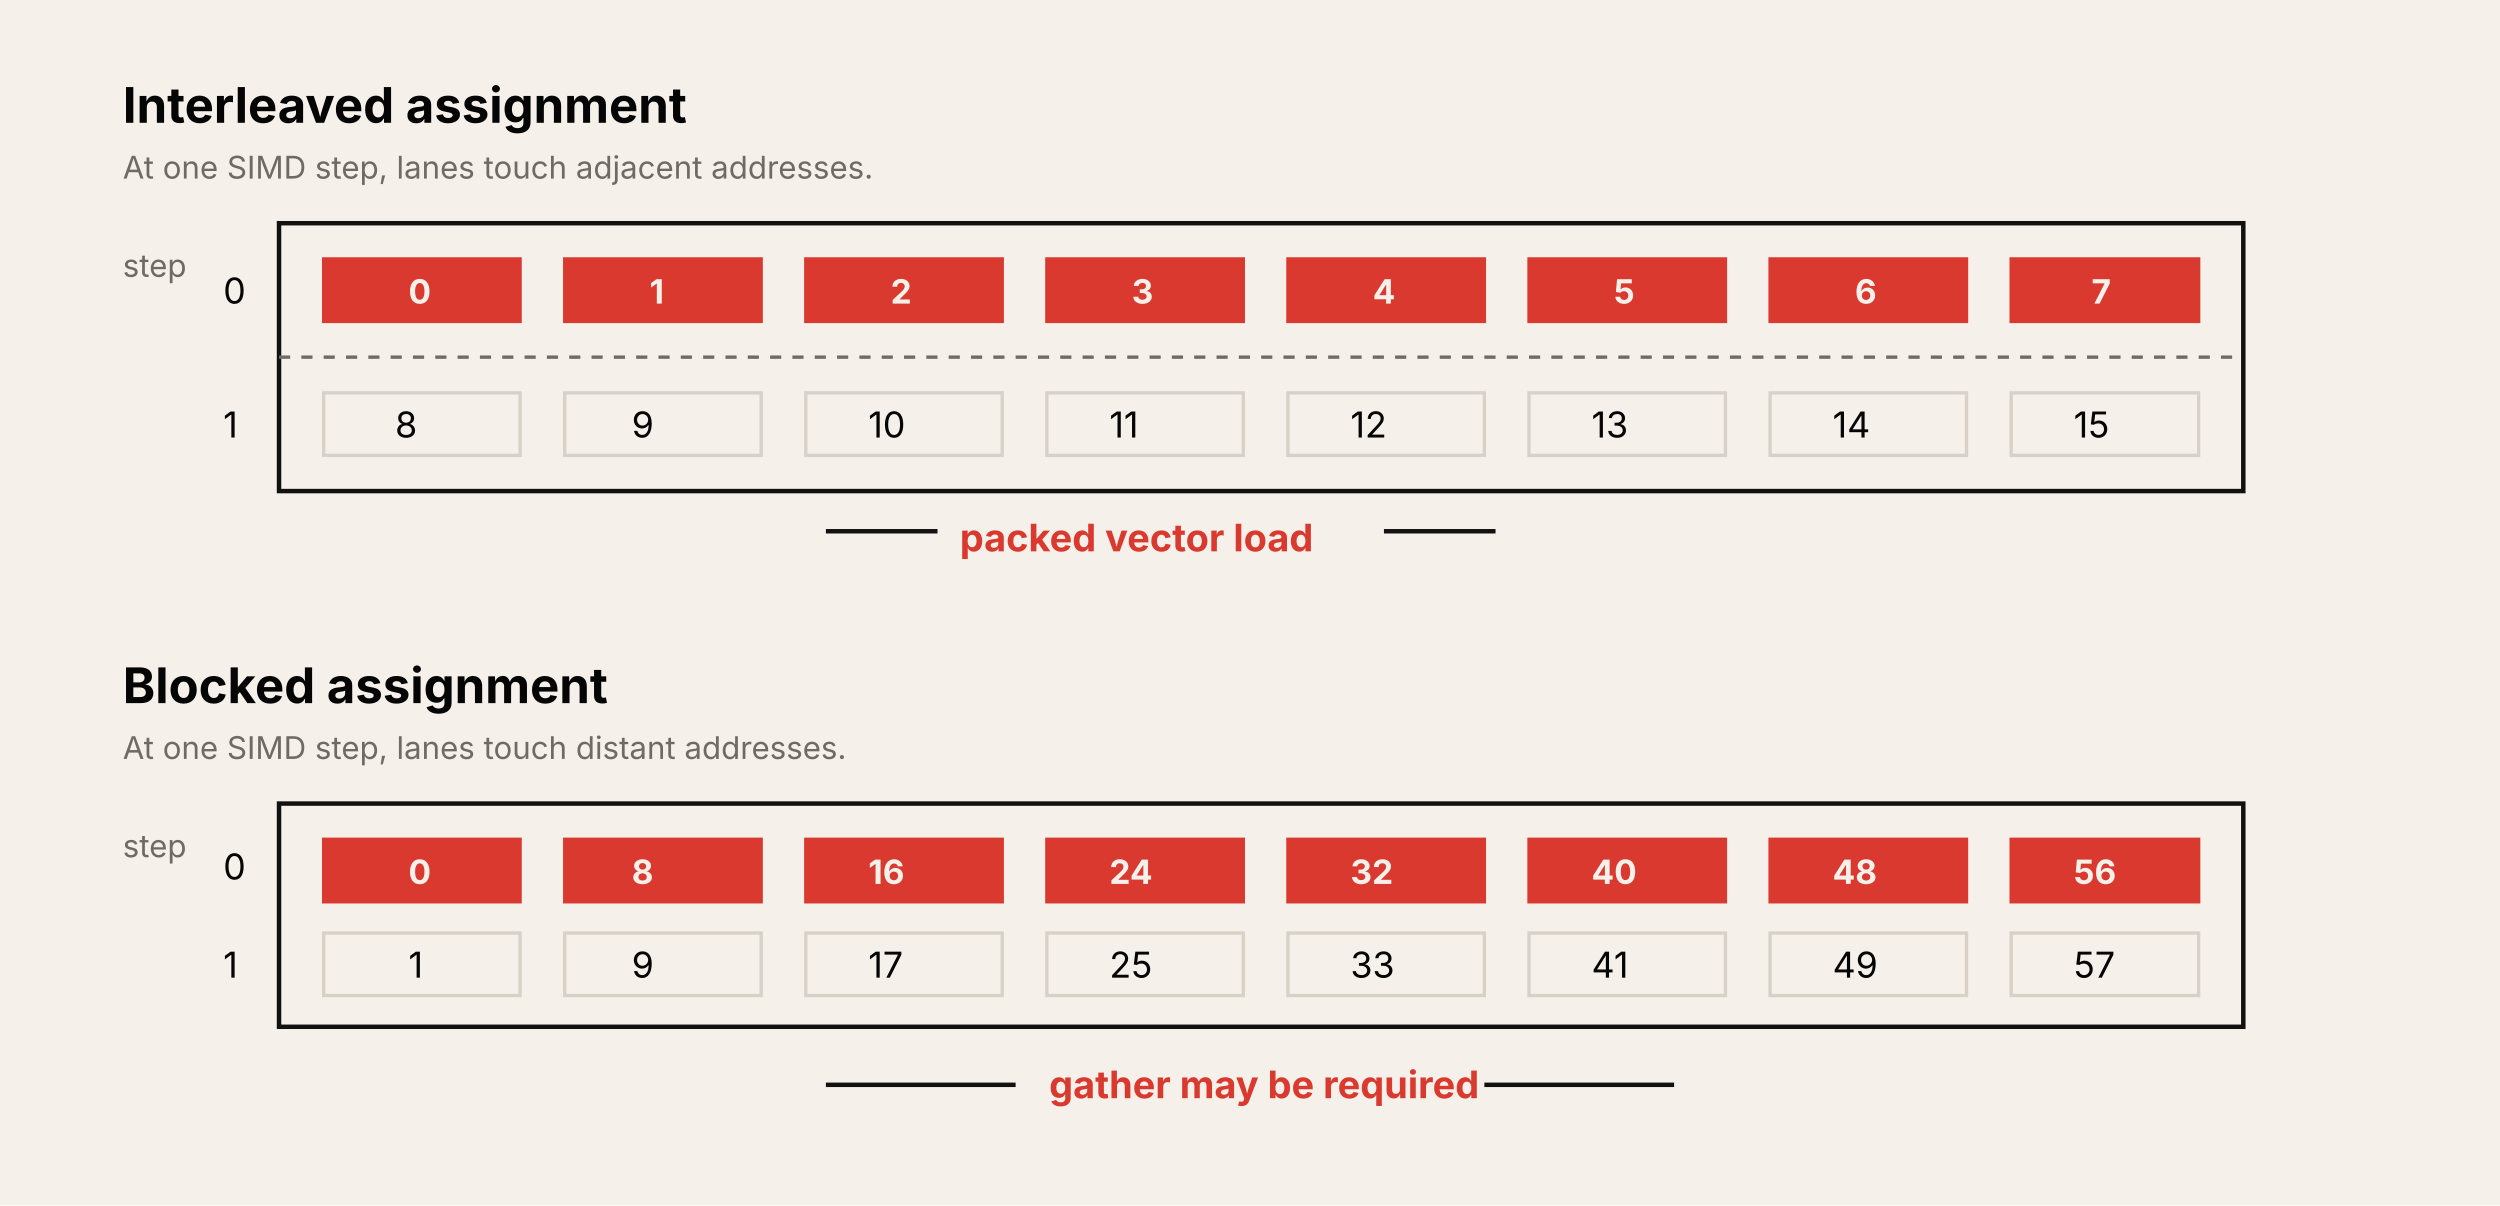
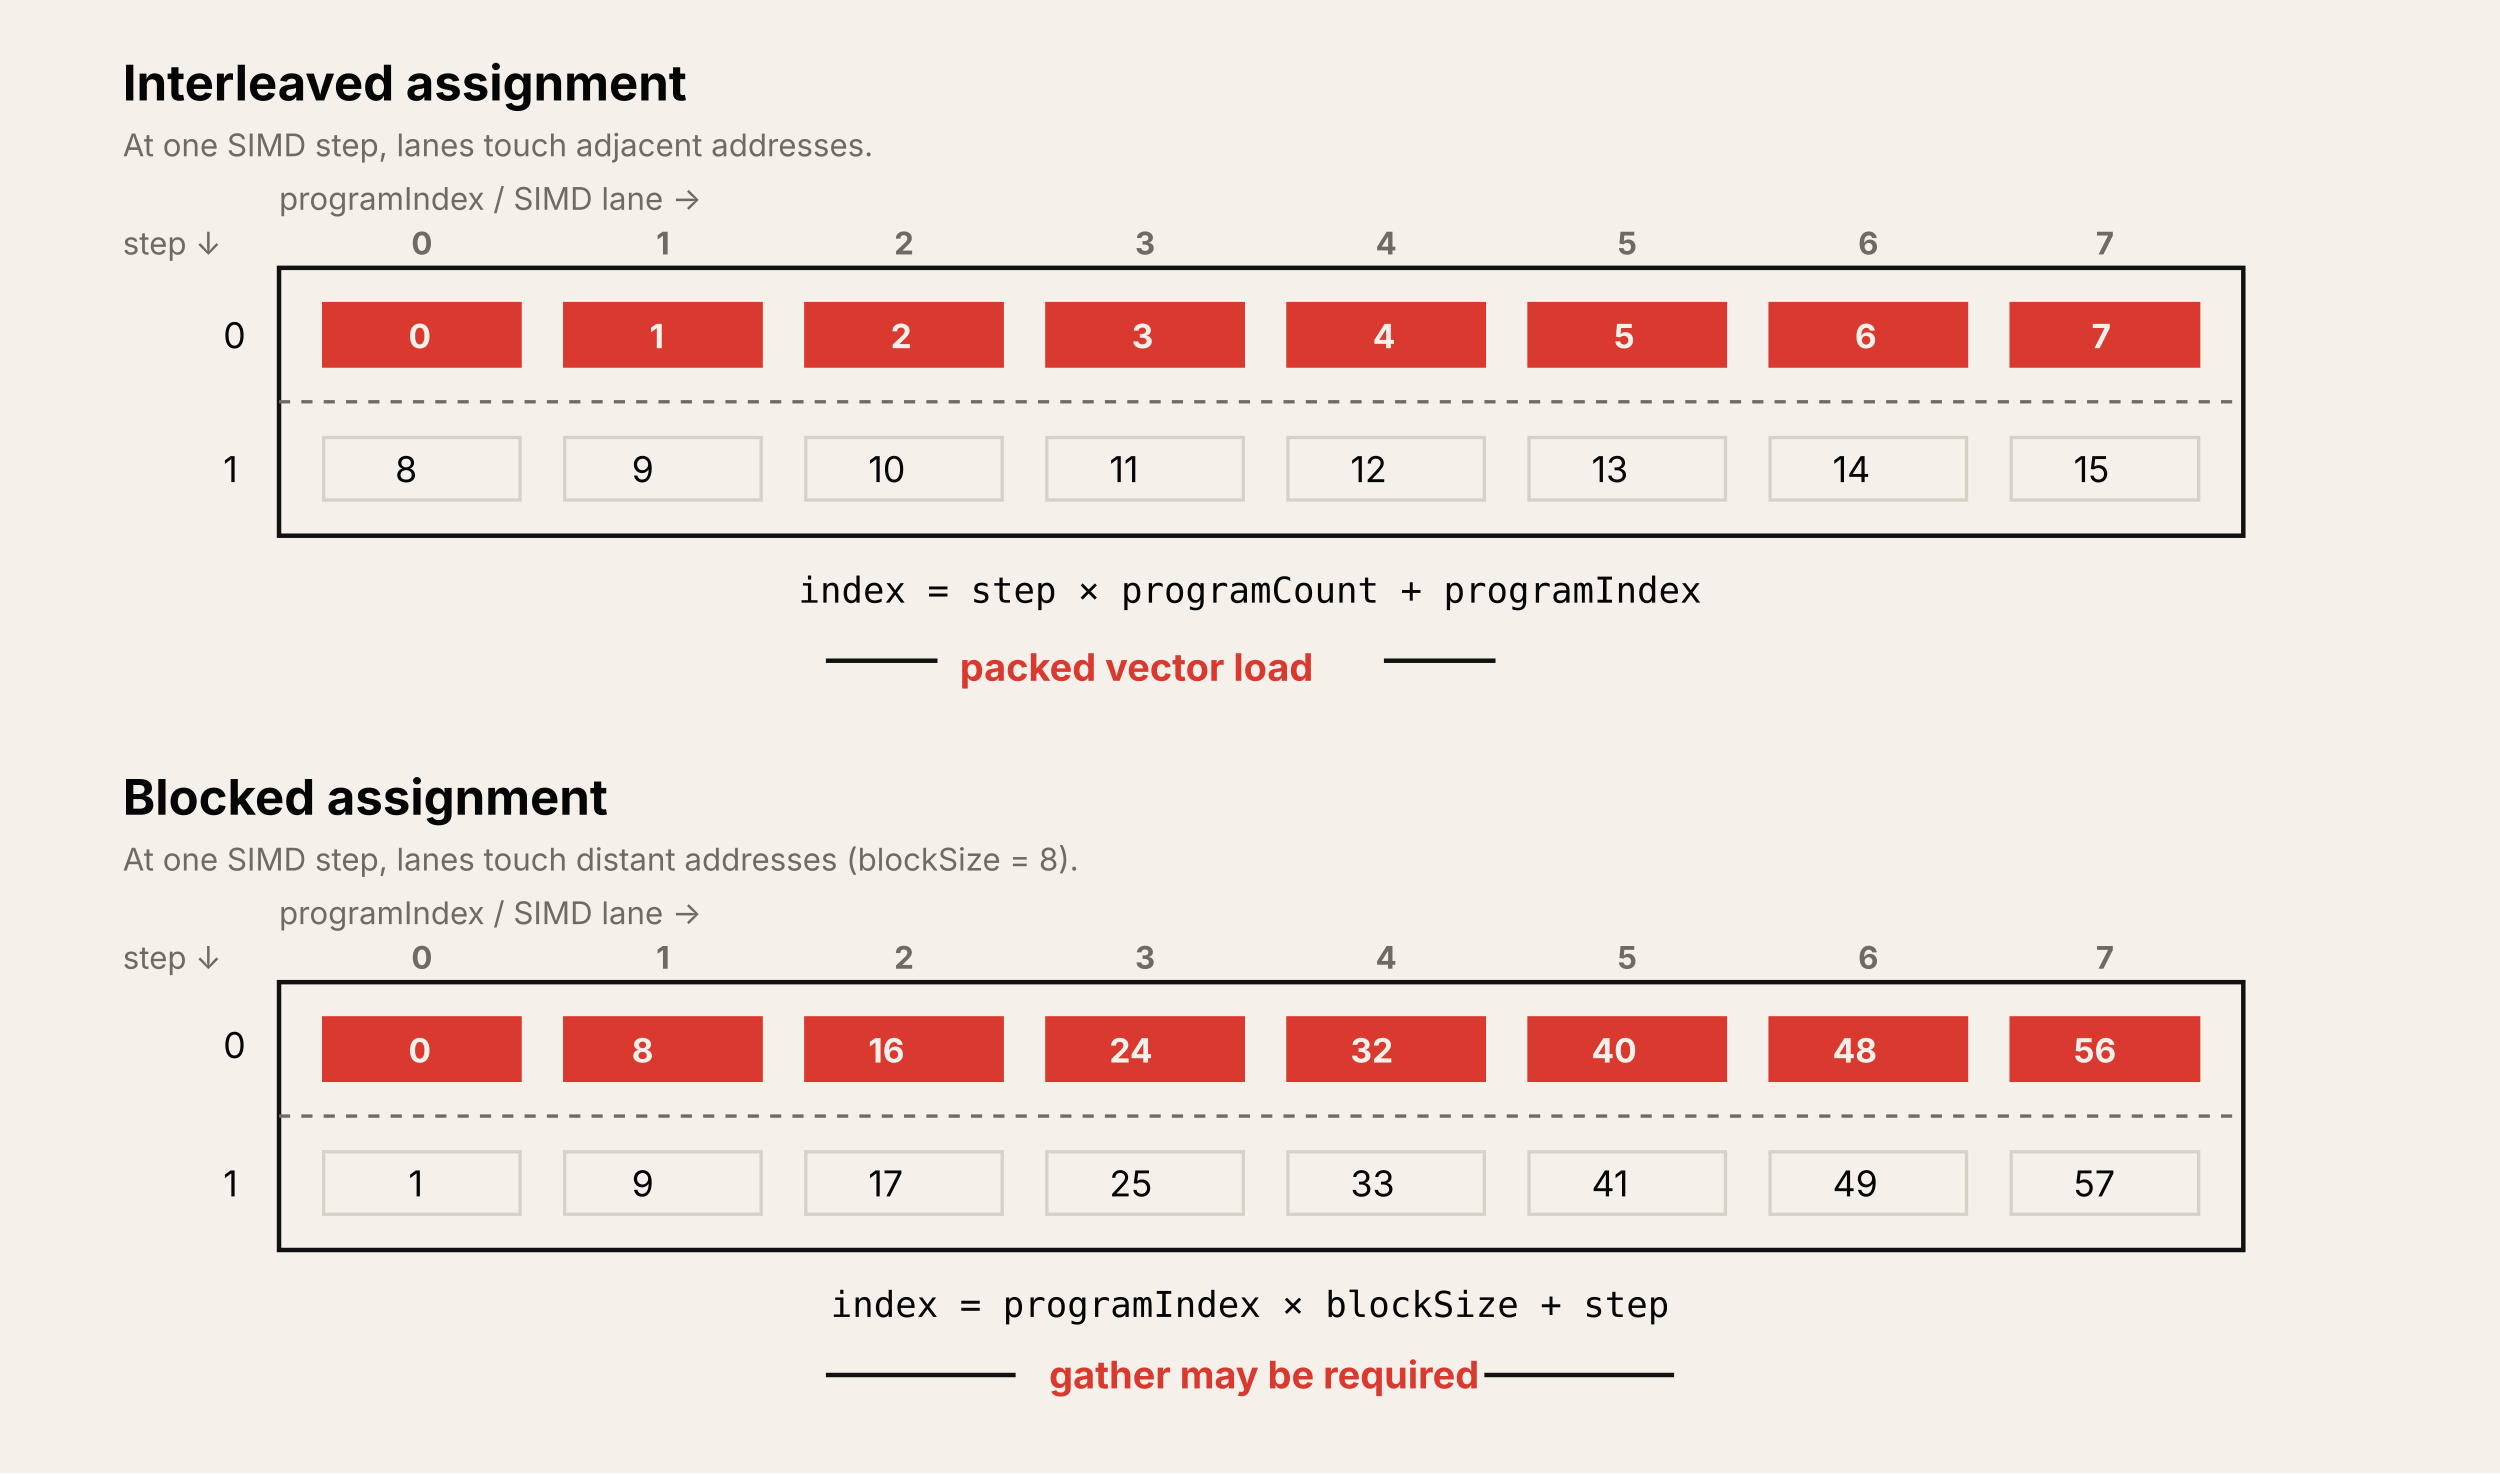
- <svg xmlns="http://www.w3.org/2000/svg" viewBox="0 0 1120 540" role="img" aria-labelledby="title desc">
+ <svg xmlns="http://www.w3.org/2000/svg" viewBox="0 0 1120 660" role="img" aria-labelledby="title desc">
  <style>
    .bg { fill: #F5F1EA; }
    .frame { fill: none; stroke: #111111; stroke-width: 2; }
    .cell { fill: none; stroke: #D8D1C7; stroke-width: 1.5; }
    .active { fill: #D9392E; stroke: #D9392E; stroke-width: 1.5; }
    .line { fill: none; stroke: #111111; stroke-width: 2; }
    .dash { fill: none; stroke: #6F6A63; stroke-width: 1.5; stroke-dasharray: 5 5; }
    .text { fill: #050505; font-family: Inter, Arial, sans-serif; font-size: 16px; }
    .label { fill: #050505; font-family: Inter, Arial, sans-serif; font-size: 22px; font-weight: 700; }
    .small { fill: #6F6A63; font-family: Inter, Arial, sans-serif; font-size: 14px; }
+     .lane { fill: #6F6A63; font-family: Inter, Arial, sans-serif; font-size: 14px; font-weight: 700; text-anchor: middle; }
+     .formula { fill: #050505; font-family: Consolas, monospace; font-size: 16px; text-anchor: middle; }
    .white { fill: #F5F1EA; font-family: Inter, Arial, sans-serif; font-size: 15px; font-weight: 700; }
    .key { fill: #D9392E; font-family: Inter, Arial, sans-serif; font-size: 17px; font-weight: 700; }
  </style>
-   <rect class="bg" width="1120" height="540" />
-   <text class="label" x="55" y="55">Interleaved assignment</text>
-   <text class="small" x="55" y="80">At one SIMD step, lanes touch adjacent addresses.</text>
-   <text class="small" x="55" y="124">step</text>
-   <g transform="translate(125 100)">
+   <rect class="bg" width="1120" height="660" />
+   <text class="label" x="55" y="45">Interleaved assignment</text>
+   <text class="small" x="55" y="70">At one SIMD step, lanes touch adjacent addresses.</text>
+   <text class="small" x="125" y="94">programIndex / SIMD lane →</text>
+   <text class="small" x="55" y="114">step ↓</text>
+   <text class="lane" x="189" y="114">0</text>
+   <text class="lane" x="297" y="114">1</text>
+   <text class="lane" x="405" y="114">2</text>
+   <text class="lane" x="513" y="114">3</text>
+   <text class="lane" x="621" y="114">4</text>
+   <text class="lane" x="729" y="114">5</text>
+   <text class="lane" x="837" y="114">6</text>
+   <text class="lane" x="943" y="114">7</text>
+   <g transform="translate(125 120)">
    <rect class="frame" x="0" y="0" width="880" height="120" />
    <line class="dash" x1="0" y1="60" x2="880" y2="60" />
    <text class="text" x="-25" y="36">0</text>
    <text class="text" x="-25" y="96">1</text>
    <g>
      <rect class="active" x="20" y="16" width="88" height="28" />
      <rect class="active" x="128" y="16" width="88" height="28" />
      <rect class="active" x="236" y="16" width="88" height="28" />
      <rect class="active" x="344" y="16" width="88" height="28" />
      <rect class="active" x="452" y="16" width="88" height="28" />
      <rect class="active" x="560" y="16" width="88" height="28" />
      <rect class="active" x="668" y="16" width="88" height="28" />
      <rect class="active" x="776" y="16" width="84" height="28" />
      <text class="white" x="58" y="36">0</text>
      <text class="white" x="166" y="36">1</text>
      <text class="white" x="274" y="36">2</text>
      <text class="white" x="382" y="36">3</text>
      <text class="white" x="490" y="36">4</text>
      <text class="white" x="598" y="36">5</text>
      <text class="white" x="706" y="36">6</text>
      <text class="white" x="812" y="36">7</text>
    </g>
    <g>
      <rect class="cell" x="20" y="76" width="88" height="28" />
      <rect class="cell" x="128" y="76" width="88" height="28" />
      <rect class="cell" x="236" y="76" width="88" height="28" />
      <rect class="cell" x="344" y="76" width="88" height="28" />
      <rect class="cell" x="452" y="76" width="88" height="28" />
      <rect class="cell" x="560" y="76" width="88" height="28" />
      <rect class="cell" x="668" y="76" width="88" height="28" />
      <rect class="cell" x="776" y="76" width="84" height="28" />
      <text class="text" x="52" y="96">8</text>
      <text class="text" x="158" y="96">9</text>
      <text class="text" x="264" y="96">10</text>
      <text class="text" x="372" y="96">11</text>
      <text class="text" x="480" y="96">12</text>
      <text class="text" x="588" y="96">13</text>
      <text class="text" x="696" y="96">14</text>
      <text class="text" x="804" y="96">15</text>
    </g>
  </g>
-   <text class="key" x="430" y="247">packed vector load</text>
-   <path class="line" d="M370 238 H420" />
-   <path class="line" d="M620 238 H670" />
-   <text class="label" x="55" y="315">Blocked assignment</text>
-   <text class="small" x="55" y="340">At one SIMD step, lanes touch distant addresses.</text>
-   <text class="small" x="55" y="384">step</text>
-   <g transform="translate(125 360)">
-     <rect class="frame" x="0" y="0" width="880" height="100" />
+   <text class="formula" x="560" y="270">index = step × programCount + programIndex</text>
+   <text class="key" x="430" y="305">packed vector load</text>
+   <path class="line" d="M370 296 H420" />
+   <path class="line" d="M620 296 H670" />
+   <text class="label" x="55" y="365">Blocked assignment</text>
+   <text class="small" x="55" y="390">At one SIMD step, lanes touch distant addresses (blockSize = 8).</text>
+   <text class="small" x="125" y="414">programIndex / SIMD lane →</text>
+   <text class="small" x="55" y="434">step ↓</text>
+   <text class="lane" x="189" y="434">0</text>
+   <text class="lane" x="297" y="434">1</text>
+   <text class="lane" x="405" y="434">2</text>
+   <text class="lane" x="513" y="434">3</text>
+   <text class="lane" x="621" y="434">4</text>
+   <text class="lane" x="729" y="434">5</text>
+   <text class="lane" x="837" y="434">6</text>
+   <text class="lane" x="943" y="434">7</text>
+   <g transform="translate(125 440)">
+     <rect class="frame" x="0" y="0" width="880" height="120" />
+     <line class="dash" x1="0" y1="60" x2="880" y2="60" />
    <text class="text" x="-25" y="34">0</text>
-     <text class="text" x="-25" y="78">1</text>
+     <text class="text" x="-25" y="96">1</text>
    <rect class="active" x="20" y="16" width="88" height="28" />
    <rect class="active" x="128" y="16" width="88" height="28" />
    <rect class="active" x="236" y="16" width="88" height="28" />
    <rect class="active" x="344" y="16" width="88" height="28" />
    <rect class="active" x="452" y="16" width="88" height="28" />
    <rect class="active" x="560" y="16" width="88" height="28" />
    <rect class="active" x="668" y="16" width="88" height="28" />
    <rect class="active" x="776" y="16" width="84" height="28" />
    <text class="white" x="58" y="36">0</text>
    <text class="white" x="158" y="36">8</text>
    <text class="white" x="264" y="36">16</text>
    <text class="white" x="372" y="36">24</text>
    <text class="white" x="480" y="36">32</text>
    <text class="white" x="588" y="36">40</text>
    <text class="white" x="696" y="36">48</text>
    <text class="white" x="804" y="36">56</text>
-     <rect class="cell" x="20" y="58" width="88" height="28" />
-     <rect class="cell" x="128" y="58" width="88" height="28" />
-     <rect class="cell" x="236" y="58" width="88" height="28" />
-     <rect class="cell" x="344" y="58" width="88" height="28" />
-     <rect class="cell" x="452" y="58" width="88" height="28" />
-     <rect class="cell" x="560" y="58" width="88" height="28" />
-     <rect class="cell" x="668" y="58" width="88" height="28" />
-     <rect class="cell" x="776" y="58" width="84" height="28" />
-     <text class="text" x="58" y="78">1</text>
-     <text class="text" x="158" y="78">9</text>
-     <text class="text" x="264" y="78">17</text>
-     <text class="text" x="372" y="78">25</text>
-     <text class="text" x="480" y="78">33</text>
-     <text class="text" x="588" y="78">41</text>
-     <text class="text" x="696" y="78">49</text>
-     <text class="text" x="804" y="78">57</text>
+     <rect class="cell" x="20" y="76" width="88" height="28" />
+     <rect class="cell" x="128" y="76" width="88" height="28" />
+     <rect class="cell" x="236" y="76" width="88" height="28" />
+     <rect class="cell" x="344" y="76" width="88" height="28" />
+     <rect class="cell" x="452" y="76" width="88" height="28" />
+     <rect class="cell" x="560" y="76" width="88" height="28" />
+     <rect class="cell" x="668" y="76" width="88" height="28" />
+     <rect class="cell" x="776" y="76" width="84" height="28" />
+     <text class="text" x="58" y="96">1</text>
+     <text class="text" x="158" y="96">9</text>
+     <text class="text" x="264" y="96">17</text>
+     <text class="text" x="372" y="96">25</text>
+     <text class="text" x="480" y="96">33</text>
+     <text class="text" x="588" y="96">41</text>
+     <text class="text" x="696" y="96">49</text>
+     <text class="text" x="804" y="96">57</text>
  </g>
-   <path class="line" d="M370 486 H455" />
-   <path class="line" d="M665 486 H750" />
-   <text class="key" x="470" y="492">gather may be required</text>
+   <text class="formula" x="560" y="590">index = programIndex × blockSize + step</text>
+   <path class="line" d="M370 616 H455" />
+   <path class="line" d="M665 616 H750" />
+   <text class="key" x="470" y="622">gather may be required</text>
</svg>
